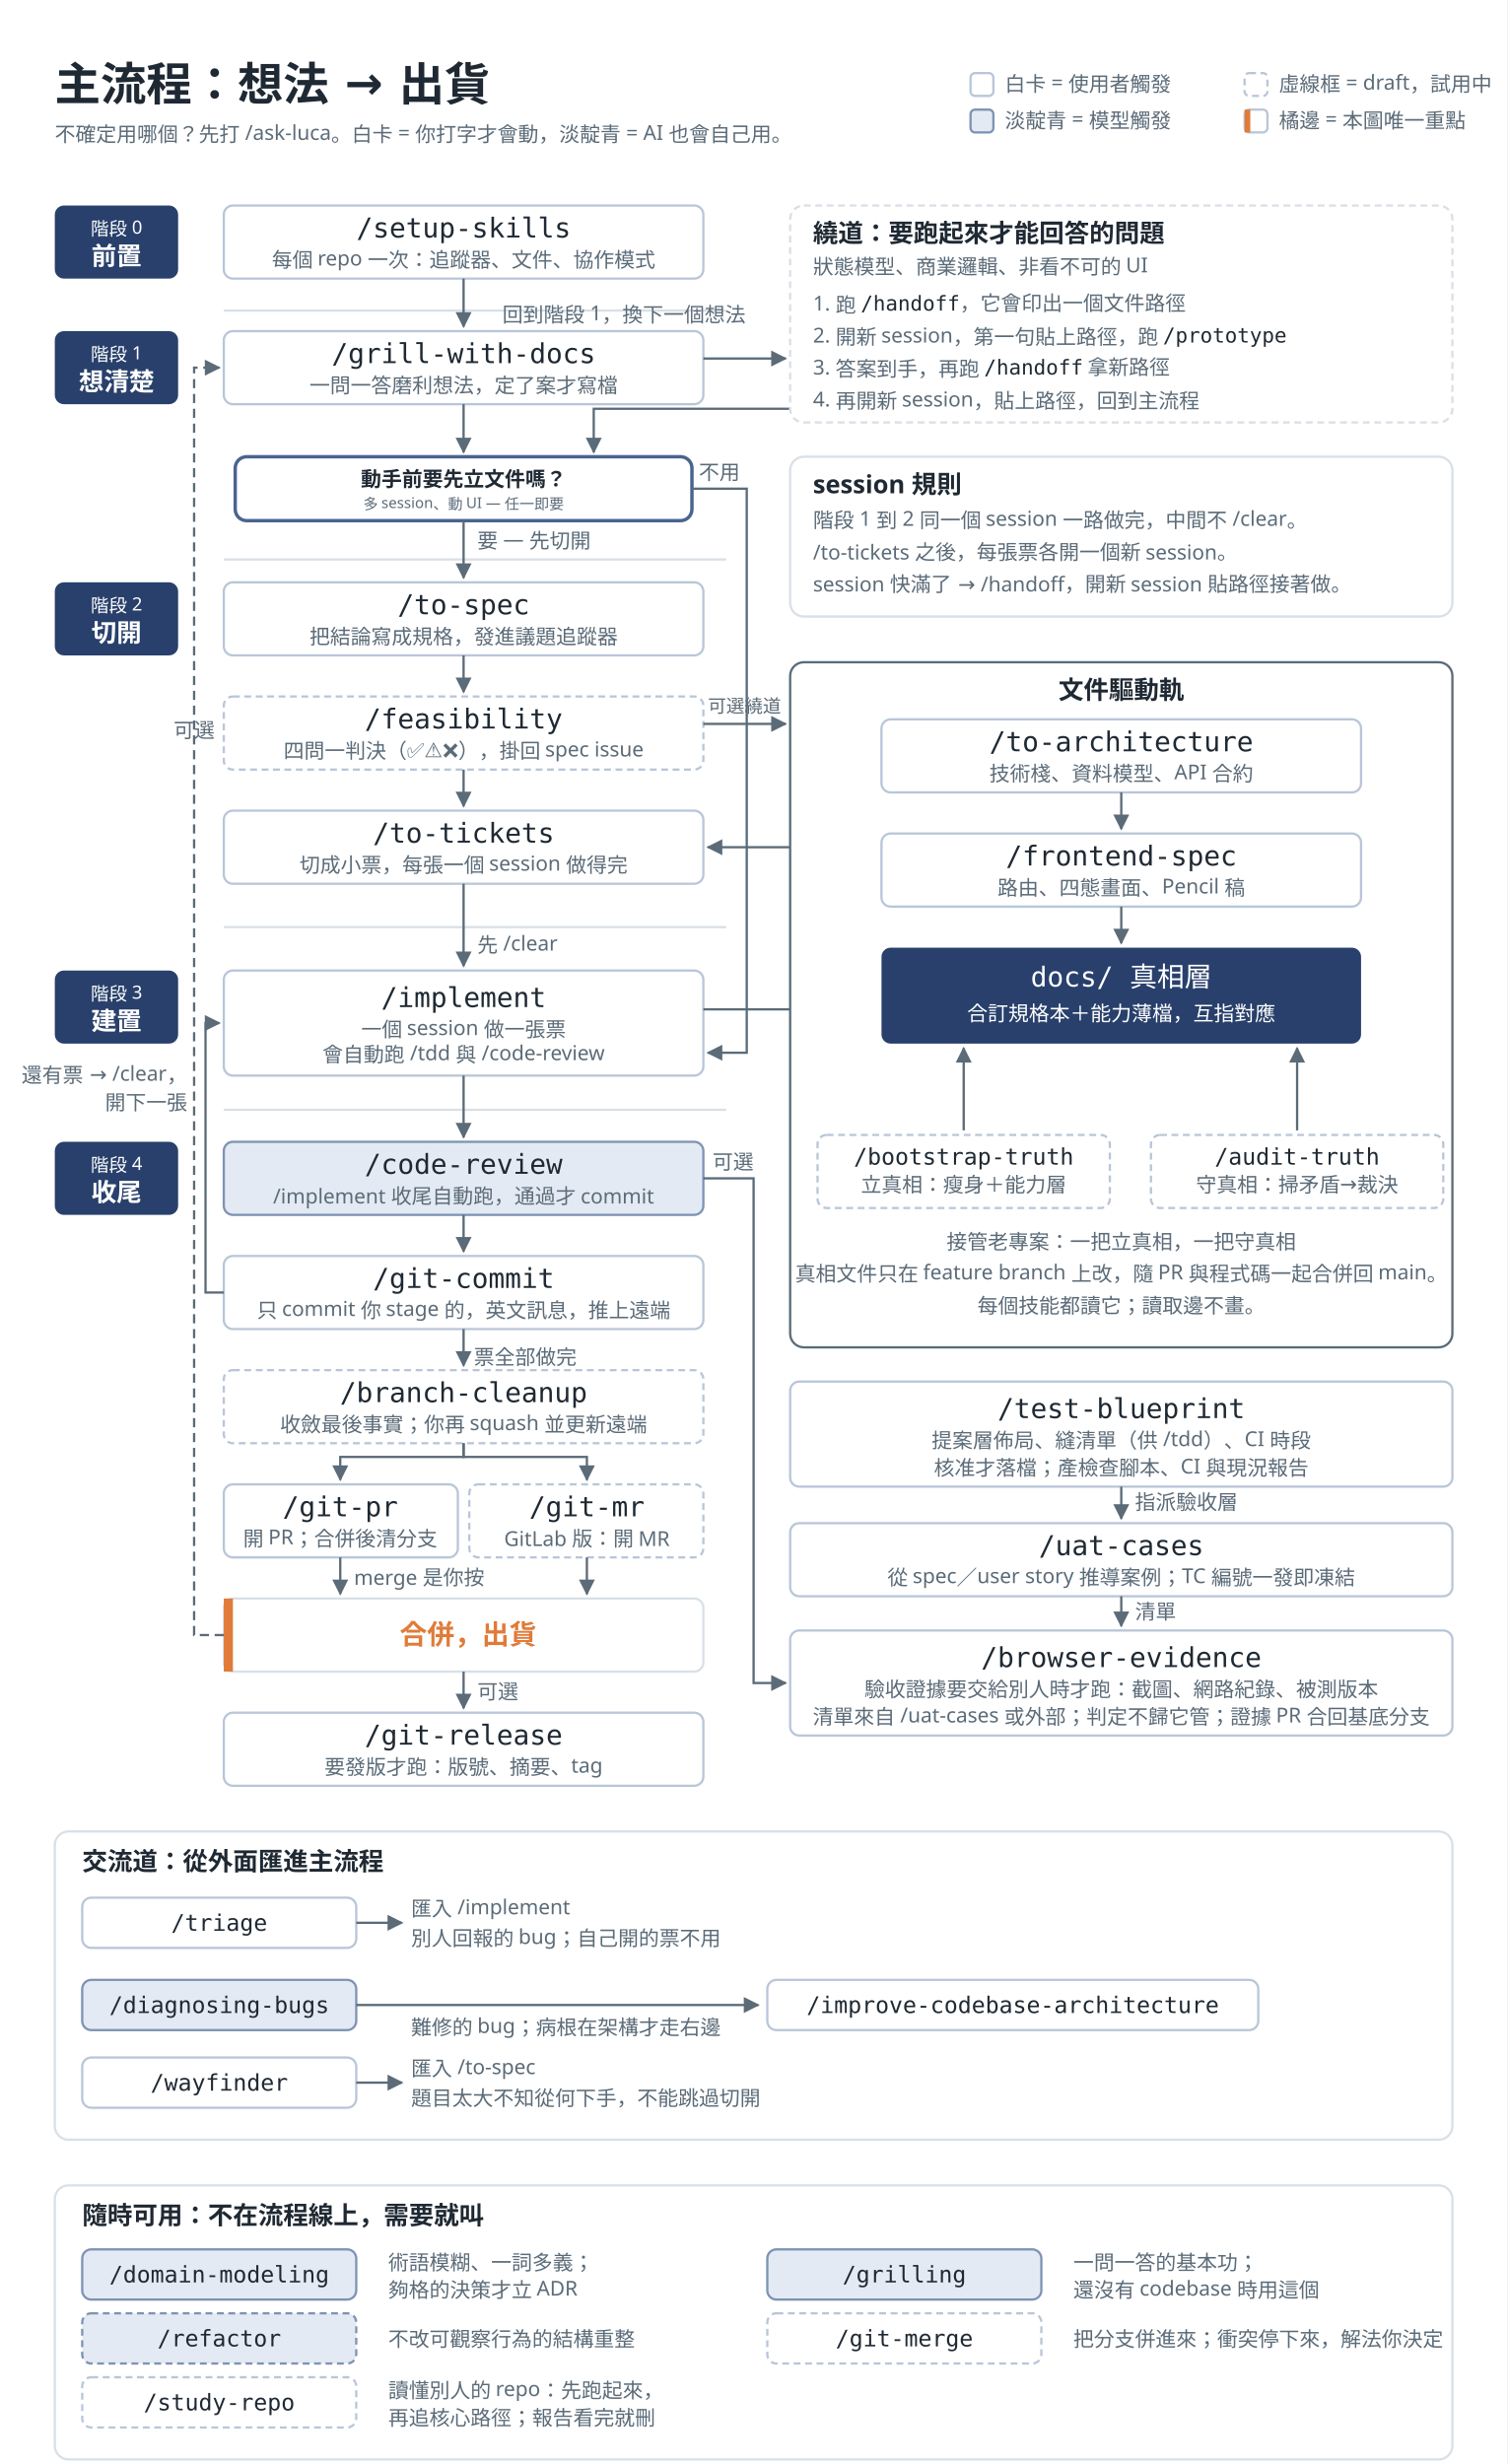
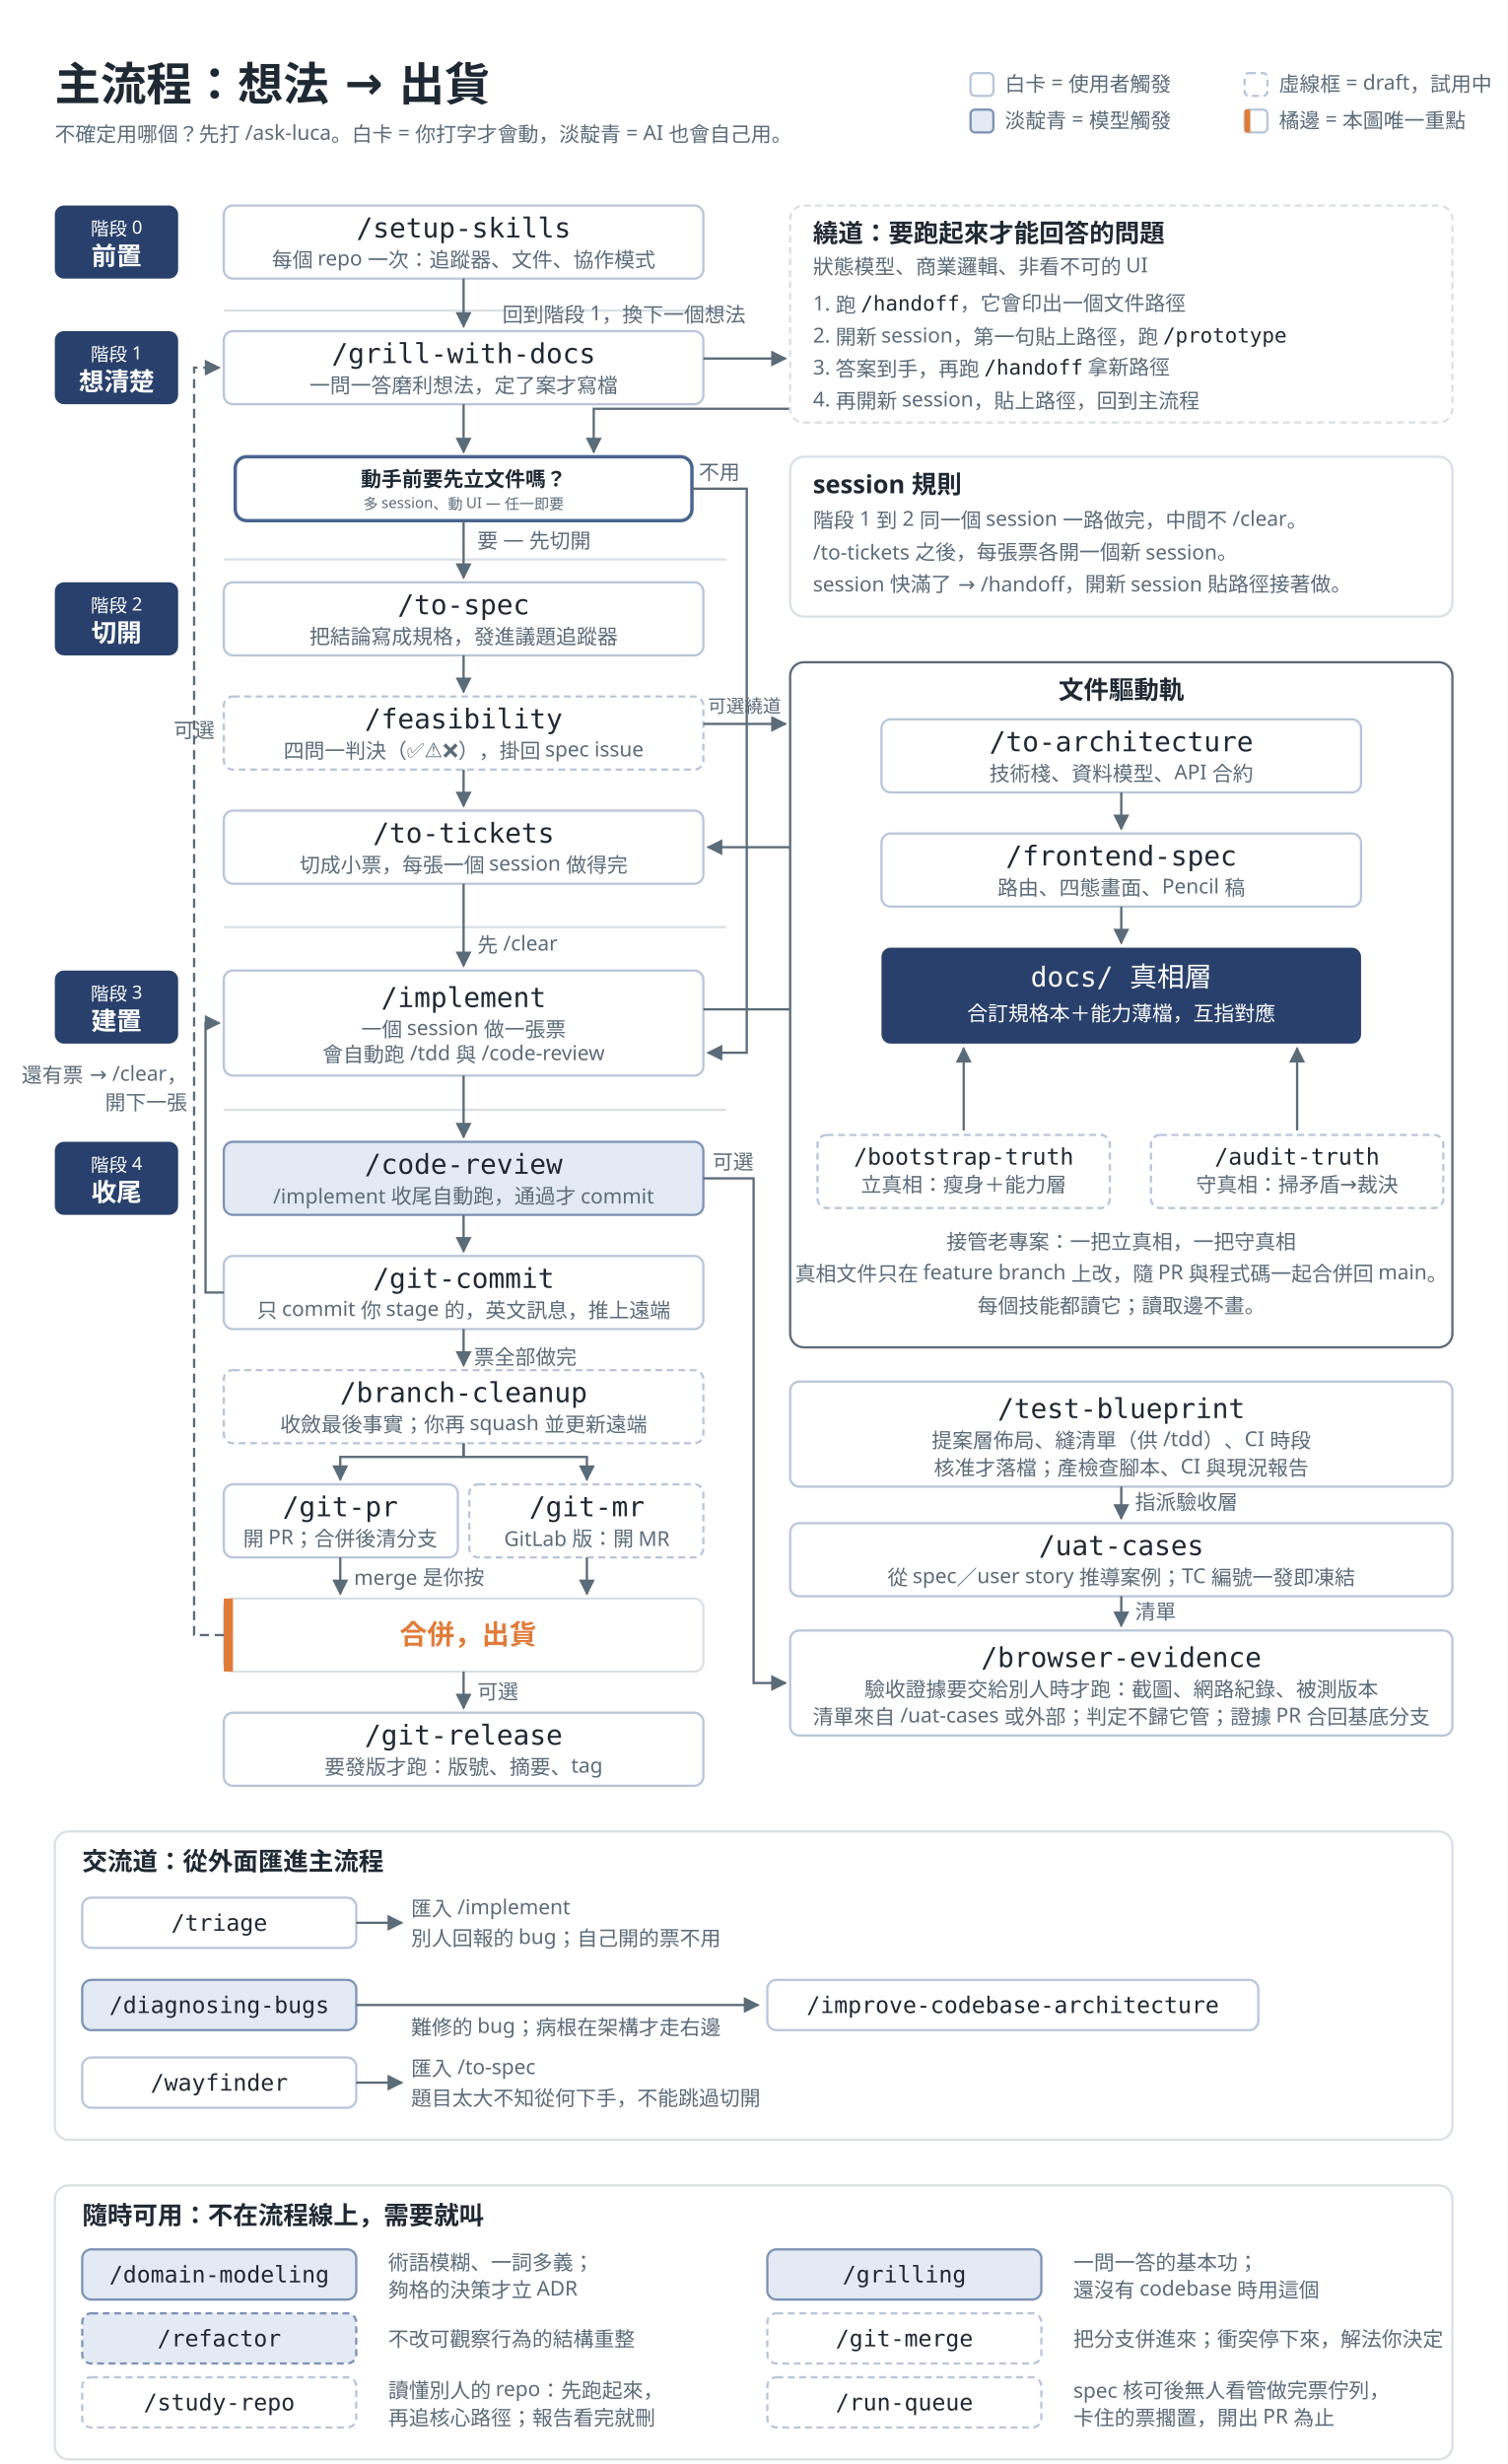
<svg xmlns="http://www.w3.org/2000/svg" width="1320" height="2158" viewBox="0 0 1320 2158" font-family="'Noto Sans TC','Microsoft JhengHei','微軟正黑體','PingFang TC',sans-serif">
  <defs>
    <marker id="arrow" viewBox="0 0 10 10" refX="9" refY="5" markerWidth="7" markerHeight="7" orient="auto-start-reverse">
      <path d="M 0 0 L 10 5 L 0 10 z" fill="#5B6B78" />
    </marker>
    <style>
      .box   { stroke-width: 2; }
      .user  { fill: #FFFFFF; stroke: #B9C6D9; }
      .model { fill: #E3EAF3; stroke: #7E93B4; }
      .draft { stroke-dasharray: 6 4; }
      .rail  { fill: #28406B; }
      .rail-label { font-size: 16px; fill: #FFFFFF; }
      .rail-name  { font-size: 22px; fill: #FFFFFF; font-weight: 600; }
      .skill    { font-family: ui-monospace, SFMono-Regular, Consolas, monospace; font-size: 24px; fill: #1F2933; }
      .skill-sm { font-family: ui-monospace, SFMono-Regular, Consolas, monospace; font-size: 20px; fill: #1F2933; }
      .mono  { font-family: ui-monospace, SFMono-Regular, Consolas, monospace; fill: #1F2933; }
      .sub   { font-size: 18px; fill: #5B6B78; }
      .note  { font-size: 18px; fill: #5B6B78; }
      .edge  { stroke: #5B6B78; stroke-width: 2; fill: none; marker-end: url(#arrow); }
      .edge-label { font-size: 18px; fill: #5B6B78; }
      .panel-title { font-size: 22px; fill: #1F2933; font-weight: 600; }
      .divider { stroke: #D9E0E6; stroke-width: 2; }
      .store-title { font-family: ui-monospace, SFMono-Regular, Consolas, monospace; font-size: 24px; fill: #FFFFFF; }
      .store-sub   { font-size: 18px; fill: #FFFFFF; }
    </style>
  </defs>
  <rect width="1320" height="2158" fill="#FFFFFF" />
  <g id="header">
    <text x="48" y="88" font-size="40" font-weight="700" fill="#1F2933">主流程：想法 → 出貨</text>
    <text x="48" y="124" class="note">不確定用哪個？先打 /ask-luca。白卡 = 你打字才會動，淡靛青 = AI 也會自己用。</text>
  </g>
  <g id="legend">
    <rect x="850" y="64" width="20" height="20" rx="4" class="box user" />
    <text x="880" y="80" class="note">白卡 = 使用者觸發</text>
    <rect x="850" y="96" width="20" height="20" rx="4" class="box model" />
    <text x="880" y="112" class="note">淡靛青 = 模型觸發</text>
    <rect x="1090" y="64" width="20" height="20" rx="4" class="box user draft" />
    <text x="1120" y="80" class="note">虛線框 = draft，試用中</text>
    <rect x="1090" y="96" width="20" height="20" rx="4" class="box user" />
    <rect x="1090" y="96" width="5" height="20" fill="#E07B39" />
    <text x="1120" y="112" class="note">橘邊 = 本圖唯一重點</text>
  </g>
  <line x1="196" y1="272" x2="636" y2="272" class="divider" />
  <line x1="196" y1="490" x2="636" y2="490" class="divider" />
  <line x1="196" y1="812" x2="636" y2="812" class="divider" />
  <line x1="196" y1="972" x2="636" y2="972" class="divider" />
  <g id="main-flow">
    <rect x="48" y="180" width="108" height="64" rx="8" class="rail" />
    <text x="102" y="206" text-anchor="middle" class="rail-label">階段 0</text>
    <text x="102" y="232" text-anchor="middle" class="rail-name">前置</text>
    <rect x="196" y="180" width="420" height="64" rx="8" class="box user" />
    <text x="406" y="208" text-anchor="middle" class="skill">/setup-skills</text>
    <text x="406" y="234" text-anchor="middle" class="sub">每個 repo 一次：追蹤器、文件、協作模式</text>
    <path d="M 406 244 L 406 286" class="edge" />
    <rect x="48" y="290" width="108" height="64" rx="8" class="rail" />
    <text x="102" y="316" text-anchor="middle" class="rail-label">階段 1</text>
    <text x="102" y="342" text-anchor="middle" class="rail-name">想清楚</text>
    <rect x="196" y="290" width="420" height="64" rx="8" class="box user" />
    <text x="406" y="318" text-anchor="middle" class="skill">/grill-with-docs</text>
    <text x="406" y="344" text-anchor="middle" class="sub">一問一答磨利想法，定了案才寫檔</text>
    <path d="M 616 314 L 688 314" class="edge" />
    <path d="M 692 358 L 520 358 L 520 396" class="edge" />
    <path d="M 406 354 L 406 396" class="edge" />
    <rect x="206" y="400" width="400" height="56" rx="10" fill="#FFFFFF" stroke="#4A648F" stroke-width="3" />
    <text x="406" y="426" text-anchor="middle" font-size="18" font-weight="600" fill="#1F2933">動手前要先立文件嗎？</text>
    <text x="406" y="446" text-anchor="middle" font-size="13" fill="#5B6B78">多 session、動 UI — 任一即要</text>
    <path d="M 406 456 L 406 506" class="edge" />
    <text x="418" y="480" class="edge-label">要 — 先切開</text>
    <path d="M 606 428 L 654 428 L 654 922 L 620 922" class="edge" />
    <text x="612" y="420" class="edge-label">不用</text>
    <rect x="48" y="510" width="108" height="64" rx="8" class="rail" />
    <text x="102" y="536" text-anchor="middle" class="rail-label">階段 2</text>
    <text x="102" y="562" text-anchor="middle" class="rail-name">切開</text>
    <rect x="196" y="510" width="420" height="64" rx="8" class="box user" />
    <text x="406" y="538" text-anchor="middle" class="skill">/to-spec</text>
    <text x="406" y="564" text-anchor="middle" class="sub">把結論寫成規格，發進議題追蹤器</text>
    <path d="M 406 574 L 406 606" class="edge" />
    <rect x="196" y="610" width="420" height="64" rx="8" class="box user draft" />
    <text x="406" y="638" text-anchor="middle" class="skill">/feasibility</text>
    <text x="406" y="664" text-anchor="middle" class="sub">四問一判決（✅⚠️❌），掛回 spec issue</text>
    <text x="188" y="646" text-anchor="end" class="edge-label">可選</text>
    <path d="M 406 674 L 406 706" class="edge" />
    <path d="M 616 634 L 688 634" class="edge" />
    <text x="652" y="624" text-anchor="middle" font-size="16" fill="#5B6B78">可選繞道</text>
    <path d="M 692 742 L 620 742" class="edge" />
    <rect x="196" y="710" width="420" height="64" rx="8" class="box user" />
    <text x="406" y="738" text-anchor="middle" class="skill">/to-tickets</text>
    <text x="406" y="764" text-anchor="middle" class="sub">切成小票，每張一個 session 做得完</text>
    <path d="M 406 774 L 406 846" class="edge" />
    <text x="418" y="834" class="edge-label">先 /clear</text>
    <rect x="48" y="850" width="108" height="64" rx="8" class="rail" />
    <text x="102" y="876" text-anchor="middle" class="rail-label">階段 3</text>
    <text x="102" y="902" text-anchor="middle" class="rail-name">建置</text>
    <rect x="196" y="850" width="420" height="92" rx="8" class="box user" />
    <text x="406" y="882" text-anchor="middle" class="skill">/implement</text>
    <text x="406" y="908" text-anchor="middle" class="sub">一個 session 做一張票</text>
    <text x="406" y="930" text-anchor="middle" class="sub">會自動跑 /tdd 與 /code-review</text>
    <path d="M 616 884 L 768 884" class="edge" />
    <path d="M 406 942 L 406 996" class="edge" />
    <rect x="48" y="1000" width="108" height="64" rx="8" class="rail" />
    <text x="102" y="1026" text-anchor="middle" class="rail-label">階段 4</text>
    <text x="102" y="1052" text-anchor="middle" class="rail-name">收尾</text>
    <rect x="196" y="1000" width="420" height="64" rx="8" class="box model" />
    <text x="406" y="1028" text-anchor="middle" class="skill">/code-review</text>
    <text x="406" y="1054" text-anchor="middle" class="sub">/implement 收尾自動跑，通過才 commit</text>
    <path d="M 406 1064 L 406 1096" class="edge" />
    <rect x="196" y="1100" width="420" height="64" rx="8" class="box user" />
    <text x="406" y="1128" text-anchor="middle" class="skill">/git-commit</text>
    <text x="406" y="1154" text-anchor="middle" class="sub">只 commit 你 stage 的，英文訊息，推上遠端</text>
    <text x="460" y="1195" text-anchor="middle" class="edge-label">票全部做完</text>
    <path d="M 196 1132 L 180 1132 L 180 896 L 192 896" class="edge" />
    <text x="164" y="948" text-anchor="end" class="edge-label">還有票 → /clear，</text>
    <text x="164" y="972" text-anchor="end" class="edge-label">開下一張</text>
    <rect x="196" y="1200" width="420" height="64" rx="8" class="box user draft" />
    <text x="406" y="1228" text-anchor="middle" class="skill">/branch-cleanup</text>
    <text x="406" y="1254" text-anchor="middle" class="sub">收斂最後事實；你再 squash 並更新遠端</text>
    <rect x="196" y="1300" width="205" height="64" rx="8" class="box user" />
    <text x="298" y="1328" text-anchor="middle" class="skill">/git-pr</text>
    <text x="298" y="1354" text-anchor="middle" class="sub">開 PR；合併後清分支</text>
    <rect x="411" y="1300" width="205" height="64" rx="8" class="box user draft" />
    <text x="514" y="1328" text-anchor="middle" class="skill">/git-mr</text>
    <text x="514" y="1354" text-anchor="middle" class="sub">GitLab 版：開 MR</text>
    <path d="M 406 1164 L 406 1196" class="edge" />
    <path d="M 406 1264 L 406 1276 L 298 1276 L 298 1296" class="edge" />
    <path d="M 406 1264 L 406 1276 L 514 1276 L 514 1296" class="edge" />
    <path d="M 298 1364 L 298 1396" class="edge" />
    <path d="M 514 1364 L 514 1396" class="edge" />
    <text x="310" y="1388" class="edge-label">merge 是你按</text>
    <rect x="196" y="1400" width="420" height="64" rx="8" fill="#FFFFFF" stroke="#D9E0E6" stroke-width="2" />
    <rect x="196" y="1400" width="8" height="64" fill="#E07B39" />
    <text x="410" y="1440" text-anchor="middle" font-size="24" font-weight="700" fill="#E07B39">合併，出貨</text>
    <path d="M 406 1464 L 406 1496" class="edge" />
    <text x="418" y="1488" class="edge-label">可選</text>
    <rect x="196" y="1500" width="420" height="64" rx="8" class="box user" />
    <text x="406" y="1528" text-anchor="middle" class="skill">/git-release</text>
    <text x="406" y="1554" text-anchor="middle" class="sub">要發版才跑：版號、摘要、tag</text>
    <path d="M 196 1432 L 170 1432 L 170 322 L 192 322" class="edge" stroke-dasharray="8 5" />
    <text x="440" y="282" class="edge-label">回到階段 1，換下一個想法</text>
    <path d="M 616 1032 L 660 1032 L 660 1474 L 688 1474" class="edge" />
    <text x="624" y="1024" class="edge-label">可選</text>
  </g>
  <g id="detour-panel">
    <rect x="692" y="180" width="580" height="190" rx="12" fill="#FFFFFF" stroke="#D9E0E6" stroke-width="2" stroke-dasharray="6 4" />
    <text x="712" y="212" class="panel-title">繞道：要跑起來才能回答的問題</text>
    <text x="712" y="240" class="note">狀態模型、商業邏輯、非看不可的 UI</text>
    <text x="712" y="272" class="note">1. 跑 <tspan class="mono" font-size="18">/handoff</tspan>，它會印出一個文件路徑</text>
    <text x="712" y="300" class="note">2. 開新 session，第一句貼上路徑，跑 <tspan class="mono" font-size="18">/prototype</tspan>
    </text>
    <text x="712" y="328" class="note">3. 答案到手，再跑 <tspan class="mono" font-size="18">/handoff</tspan> 拿新路徑</text>
    <text x="712" y="356" class="note">4. 再開新 session，貼上路徑，回到主流程</text>
  </g>
  <g id="session-rules">
    <rect x="692" y="400" width="580" height="140" rx="12" fill="#FFFFFF" stroke="#D9E0E6" stroke-width="2" />
    <text x="712" y="432" class="panel-title">session 規則</text>
    <text x="712" y="462" class="note">階段 1 到 2 同一個 session 一路做完，中間不 /clear。</text>
    <text x="712" y="490" class="note">/to-tickets 之後，每張票各開一個新 session。</text>
    <text x="712" y="518" class="note">session 快滿了 → /handoff，開新 session 貼路徑接著做。</text>
  </g>
  <g id="doc-track">
    <rect x="692" y="580" width="580" height="600" rx="12" fill="#FFFFFF" stroke="#5B6B78" stroke-width="2" />
    <text x="982" y="612" text-anchor="middle" class="panel-title">文件驅動軌</text>
    <rect x="772" y="630" width="420" height="64" rx="8" class="box user" />
    <text x="982" y="658" text-anchor="middle" class="skill">/to-architecture</text>
    <text x="982" y="684" text-anchor="middle" class="sub">技術棧、資料模型、API 合約</text>
    <path d="M 982 694 L 982 726" class="edge" />
    <rect x="772" y="730" width="420" height="64" rx="8" class="box user" />
    <text x="982" y="758" text-anchor="middle" class="skill">/frontend-spec</text>
    <text x="982" y="784" text-anchor="middle" class="sub">路由、四態畫面、Pencil 稿</text>
    <path d="M 982 794 L 982 826" class="edge" />
    <rect x="772" y="830" width="420" height="84" rx="8" class="rail" />
    <text x="982" y="864" text-anchor="middle" class="store-title">docs/ 真相層</text>
    <text x="982" y="894" text-anchor="middle" class="store-sub">合訂規格本＋能力薄檔，互指對應</text>
    <rect x="716" y="994" width="256" height="64" rx="8" class="box user draft" />
    <text x="844" y="1020" text-anchor="middle" class="skill-sm">/bootstrap-truth</text>
    <text x="844" y="1044" text-anchor="middle" class="sub">立真相：瘦身＋能力層</text>
    <path d="M 844 990 L 844 918" class="edge" />
    <rect x="1008" y="994" width="256" height="64" rx="8" class="box user draft" />
    <text x="1136" y="1020" text-anchor="middle" class="skill-sm">/audit-truth</text>
    <text x="1136" y="1044" text-anchor="middle" class="sub">守真相：掃矛盾→裁決</text>
    <path d="M 1136 990 L 1136 918" class="edge" />
    <text x="982" y="1094" text-anchor="middle" class="note">接管老專案：一把立真相，一把守真相</text>
    <text x="982" y="1122" text-anchor="middle" class="note">真相文件只在 feature branch 上改，隨 PR 與程式碼一起合併回 main。</text>
    <text x="982" y="1150" text-anchor="middle" class="note">每個技能都讀它；讀取邊不畫。</text>
  </g>
  <g id="side-cards">
    <rect x="692" y="1210" width="580" height="92" rx="8" class="box user" />
    <text x="982" y="1242" text-anchor="middle" class="skill">/test-blueprint</text>
    <text x="982" y="1268" text-anchor="middle" class="sub">提案層佈局、縫清單（供 /tdd）、CI 時段</text>
    <text x="982" y="1292" text-anchor="middle" class="sub">核准才落檔；產檢查腳本、CI 與現況報告</text>
    <path d="M 982 1302 L 982 1330" class="edge" />
    <text x="994" y="1322" class="edge-label">指派驗收層</text>
    <rect x="692" y="1334" width="580" height="64" rx="8" class="box user" />
    <text x="982" y="1362" text-anchor="middle" class="skill">/uat-cases</text>
    <text x="982" y="1388" text-anchor="middle" class="sub">從 spec／user story 推導案例；TC 編號一發即凍結</text>
    <path d="M 982 1398 L 982 1424" class="edge" />
    <text x="994" y="1418" class="edge-label">清單</text>
    <rect x="692" y="1428" width="580" height="92" rx="8" class="box user" />
    <text x="982" y="1460" text-anchor="middle" class="skill">/browser-evidence</text>
    <text x="982" y="1486" text-anchor="middle" class="sub">驗收證據要交給別人時才跑：截圖、網路紀錄、被測版本</text>
    <text x="982" y="1510" text-anchor="middle" class="sub">清單來自 /uat-cases 或外部；判定不歸它管；證據 PR 合回基底分支</text>
  </g>
  <g id="on-ramps">
    <rect x="48" y="1604" width="1224" height="270" rx="12" fill="#FFFFFF" stroke="#D9E0E6" stroke-width="2" />
    <text x="72" y="1638" class="panel-title">交流道：從外面匯進主流程</text>
    <rect x="72" y="1662" width="240" height="44" rx="8" class="box user" />
    <text x="192" y="1691" text-anchor="middle" class="skill-sm">/triage</text>
    <path d="M 312 1684 L 352 1684" class="edge" />
    <text x="360" y="1678" class="note">匯入 /implement</text>
    <text x="360" y="1704" class="note">別人回報的 bug；自己開的票不用</text>
    <rect x="72" y="1734" width="240" height="44" rx="8" class="box model" />
    <text x="192" y="1763" text-anchor="middle" class="skill-sm">/diagnosing-bugs</text>
    <path d="M 312 1756 L 664 1756" class="edge" />
    <rect x="672" y="1734" width="430" height="44" rx="8" class="box user" />
    <text x="887" y="1763" text-anchor="middle" class="skill-sm">/improve-codebase-architecture</text>
    <text x="360" y="1782" class="note">難修的 bug；病根在架構才走右邊</text>
    <rect x="72" y="1802" width="240" height="44" rx="8" class="box user" />
    <text x="192" y="1831" text-anchor="middle" class="skill-sm">/wayfinder</text>
    <path d="M 312 1824 L 352 1824" class="edge" />
    <text x="360" y="1818" class="note">匯入 /to-spec</text>
    <text x="360" y="1844" class="note">題目太大不知從何下手，不能跳過切開</text>
  </g>
  <g id="anytime">
    <rect x="48" y="1914" width="1224" height="240" rx="12" fill="#FFFFFF" stroke="#D9E0E6" stroke-width="2" />
    <text x="72" y="1948" class="panel-title">隨時可用：不在流程線上，需要就叫</text>
    <rect x="72" y="1970" width="240" height="44" rx="8" class="box model" />
    <text x="192" y="1999" text-anchor="middle" class="skill-sm">/domain-modeling</text>
    <text x="340" y="1988" class="note">術語模糊、一詞多義；</text>
    <text x="340" y="2012" class="note">夠格的決策才立 ADR</text>
    <rect x="672" y="1970" width="240" height="44" rx="8" class="box model" />
    <text x="792" y="1999" text-anchor="middle" class="skill-sm">/grilling</text>
    <text x="940" y="1988" class="note">一問一答的基本功；</text>
    <text x="940" y="2012" class="note">還沒有 codebase 時用這個</text>
    <rect x="72" y="2026" width="240" height="44" rx="8" class="box model draft" />
    <text x="192" y="2055" text-anchor="middle" class="skill-sm">/refactor</text>
    <text x="340" y="2055" class="note">不改可觀察行為的結構重整</text>
    <rect x="672" y="2026" width="240" height="44" rx="8" class="box user draft" />
    <text x="792" y="2055" text-anchor="middle" class="skill-sm">/git-merge</text>
    <text x="940" y="2055" class="note">把分支併進來；衝突停下來，解法你決定</text>
    <rect x="72" y="2082" width="240" height="44" rx="8" class="box user draft" />
    <text x="192" y="2111" text-anchor="middle" class="skill-sm">/study-repo</text>
    <text x="340" y="2100" class="note">讀懂別人的 repo：先跑起來，</text>
    <text x="340" y="2124" class="note">再追核心路徑；報告看完就刪</text>
+     <rect x="672" y="2082" width="240" height="44" rx="8" class="box user draft" />
+     <text x="792" y="2111" text-anchor="middle" class="skill-sm">/run-queue</text>
+     <text x="940" y="2100" class="note">spec 核可後無人看管做完票佇列，</text>
+     <text x="940" y="2124" class="note">卡住的票擱置，開出 PR 為止</text>
  </g>
</svg>
